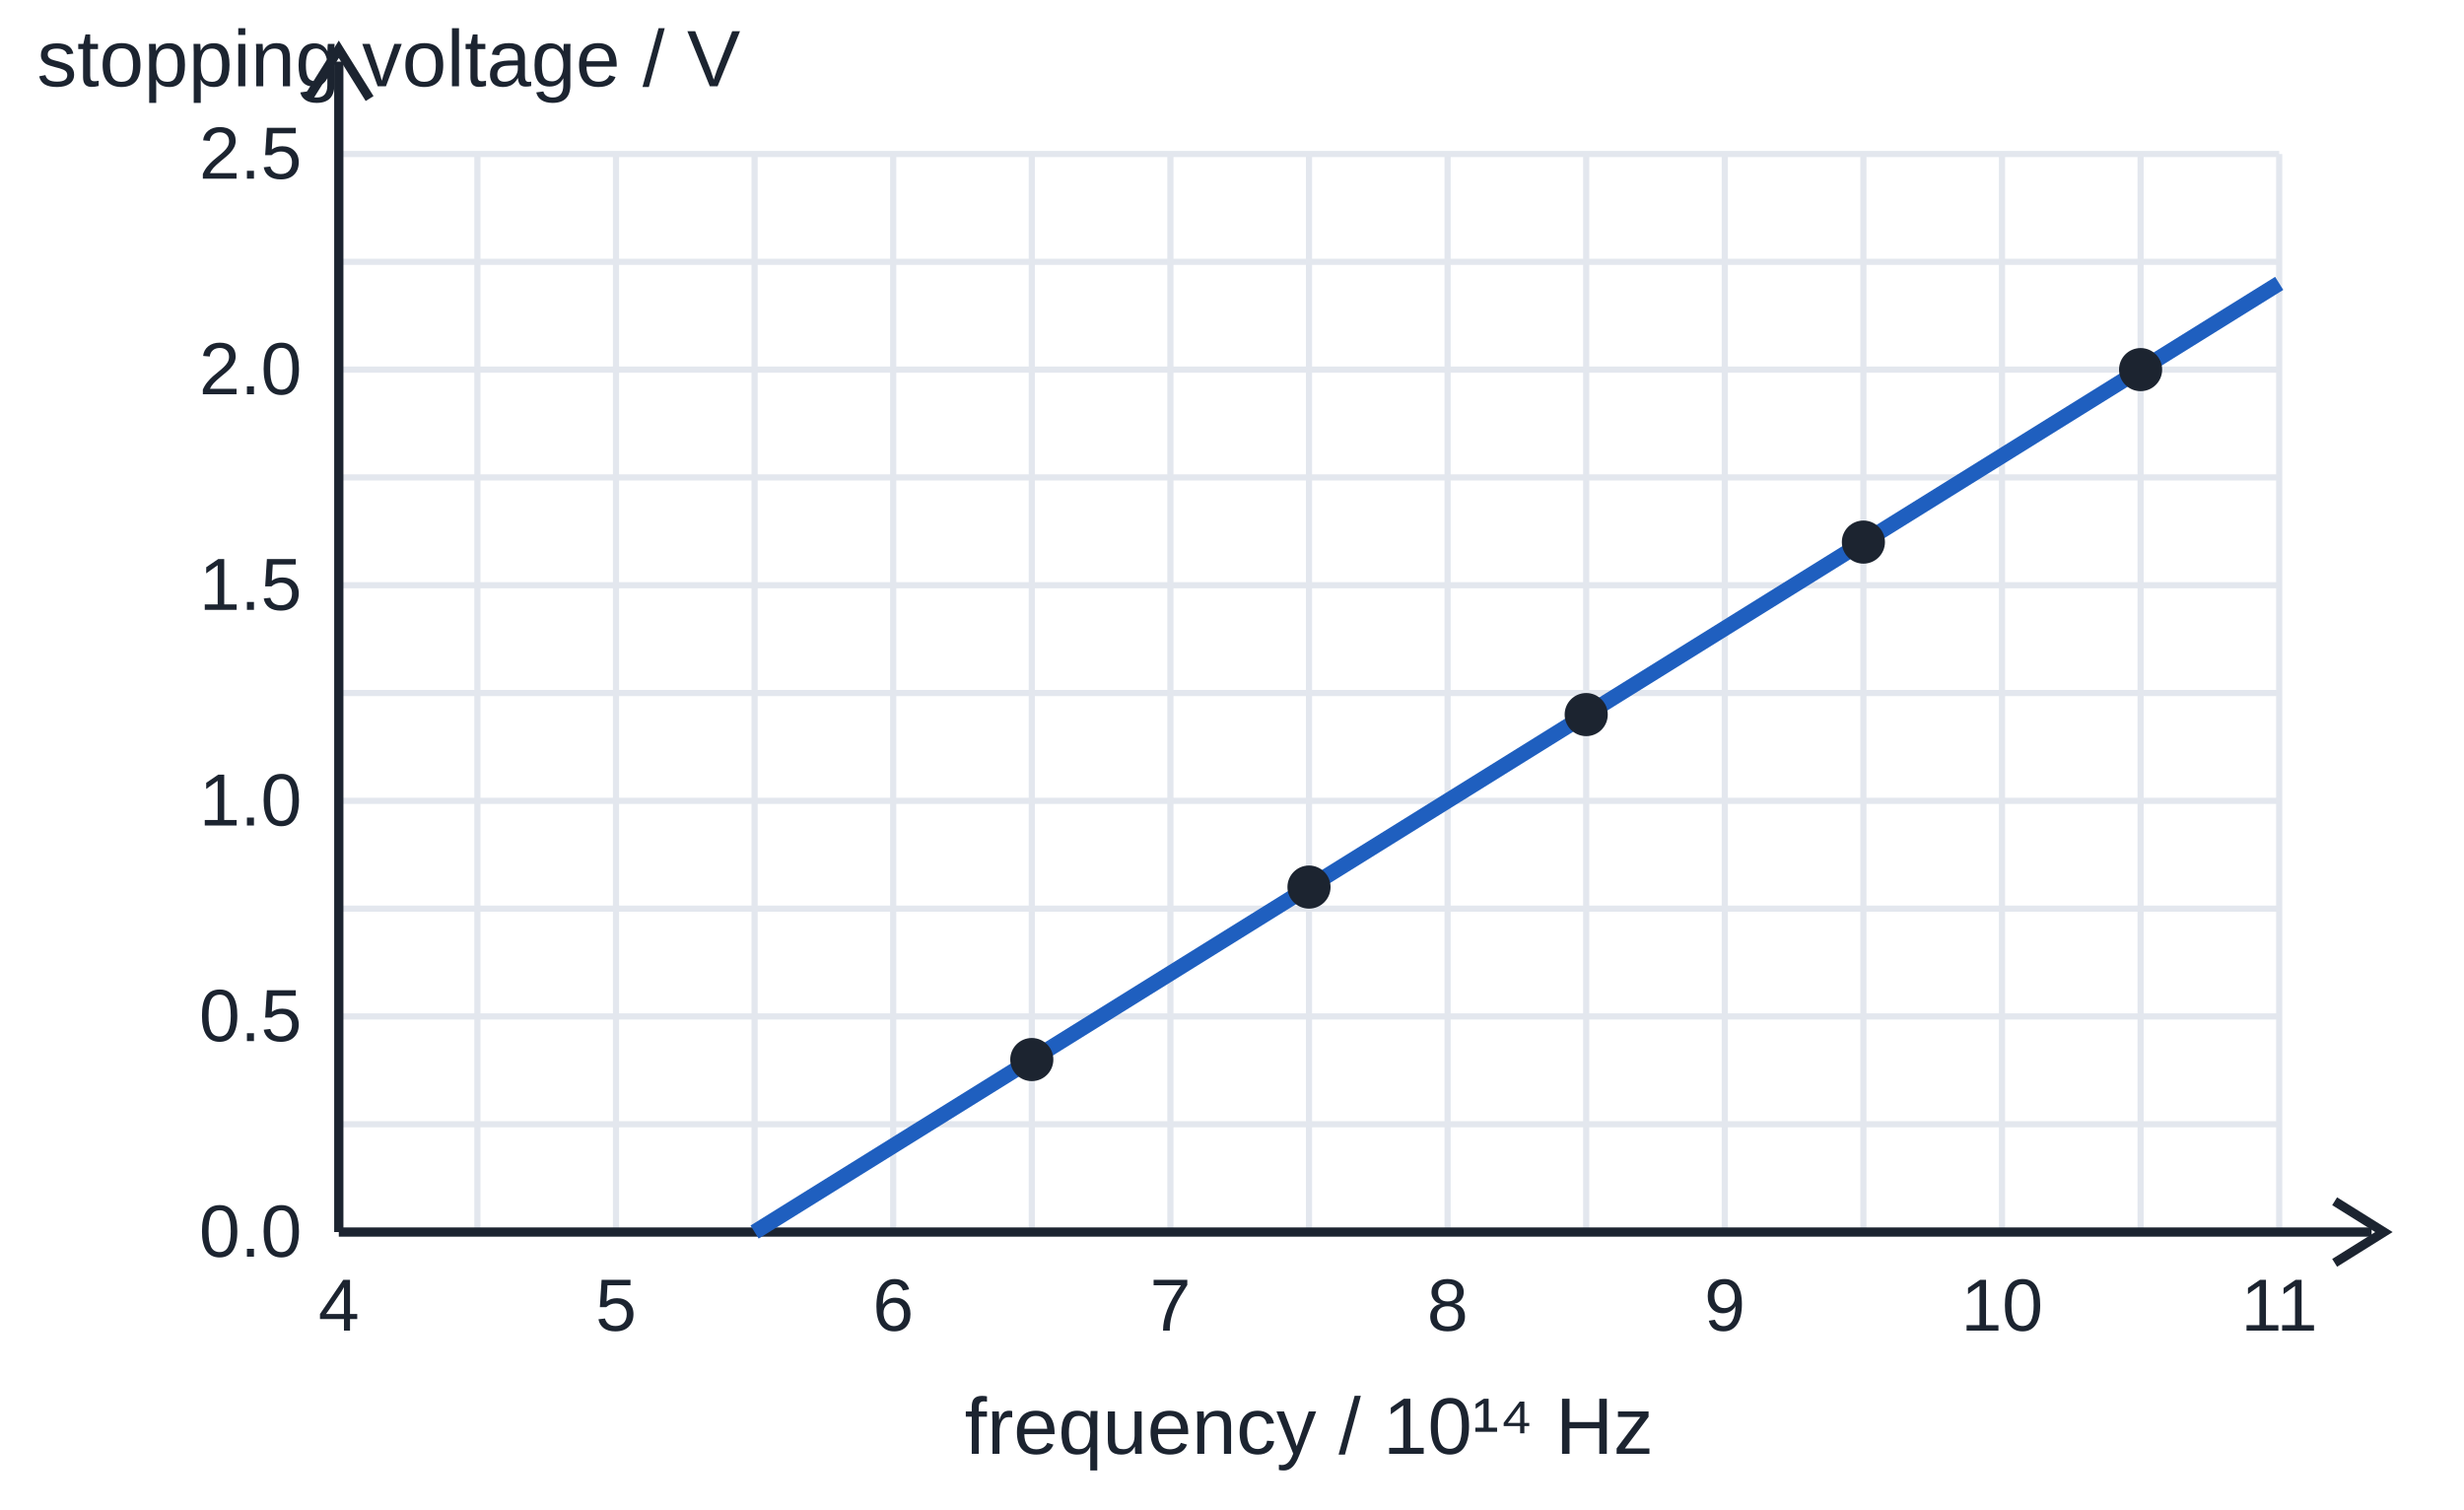
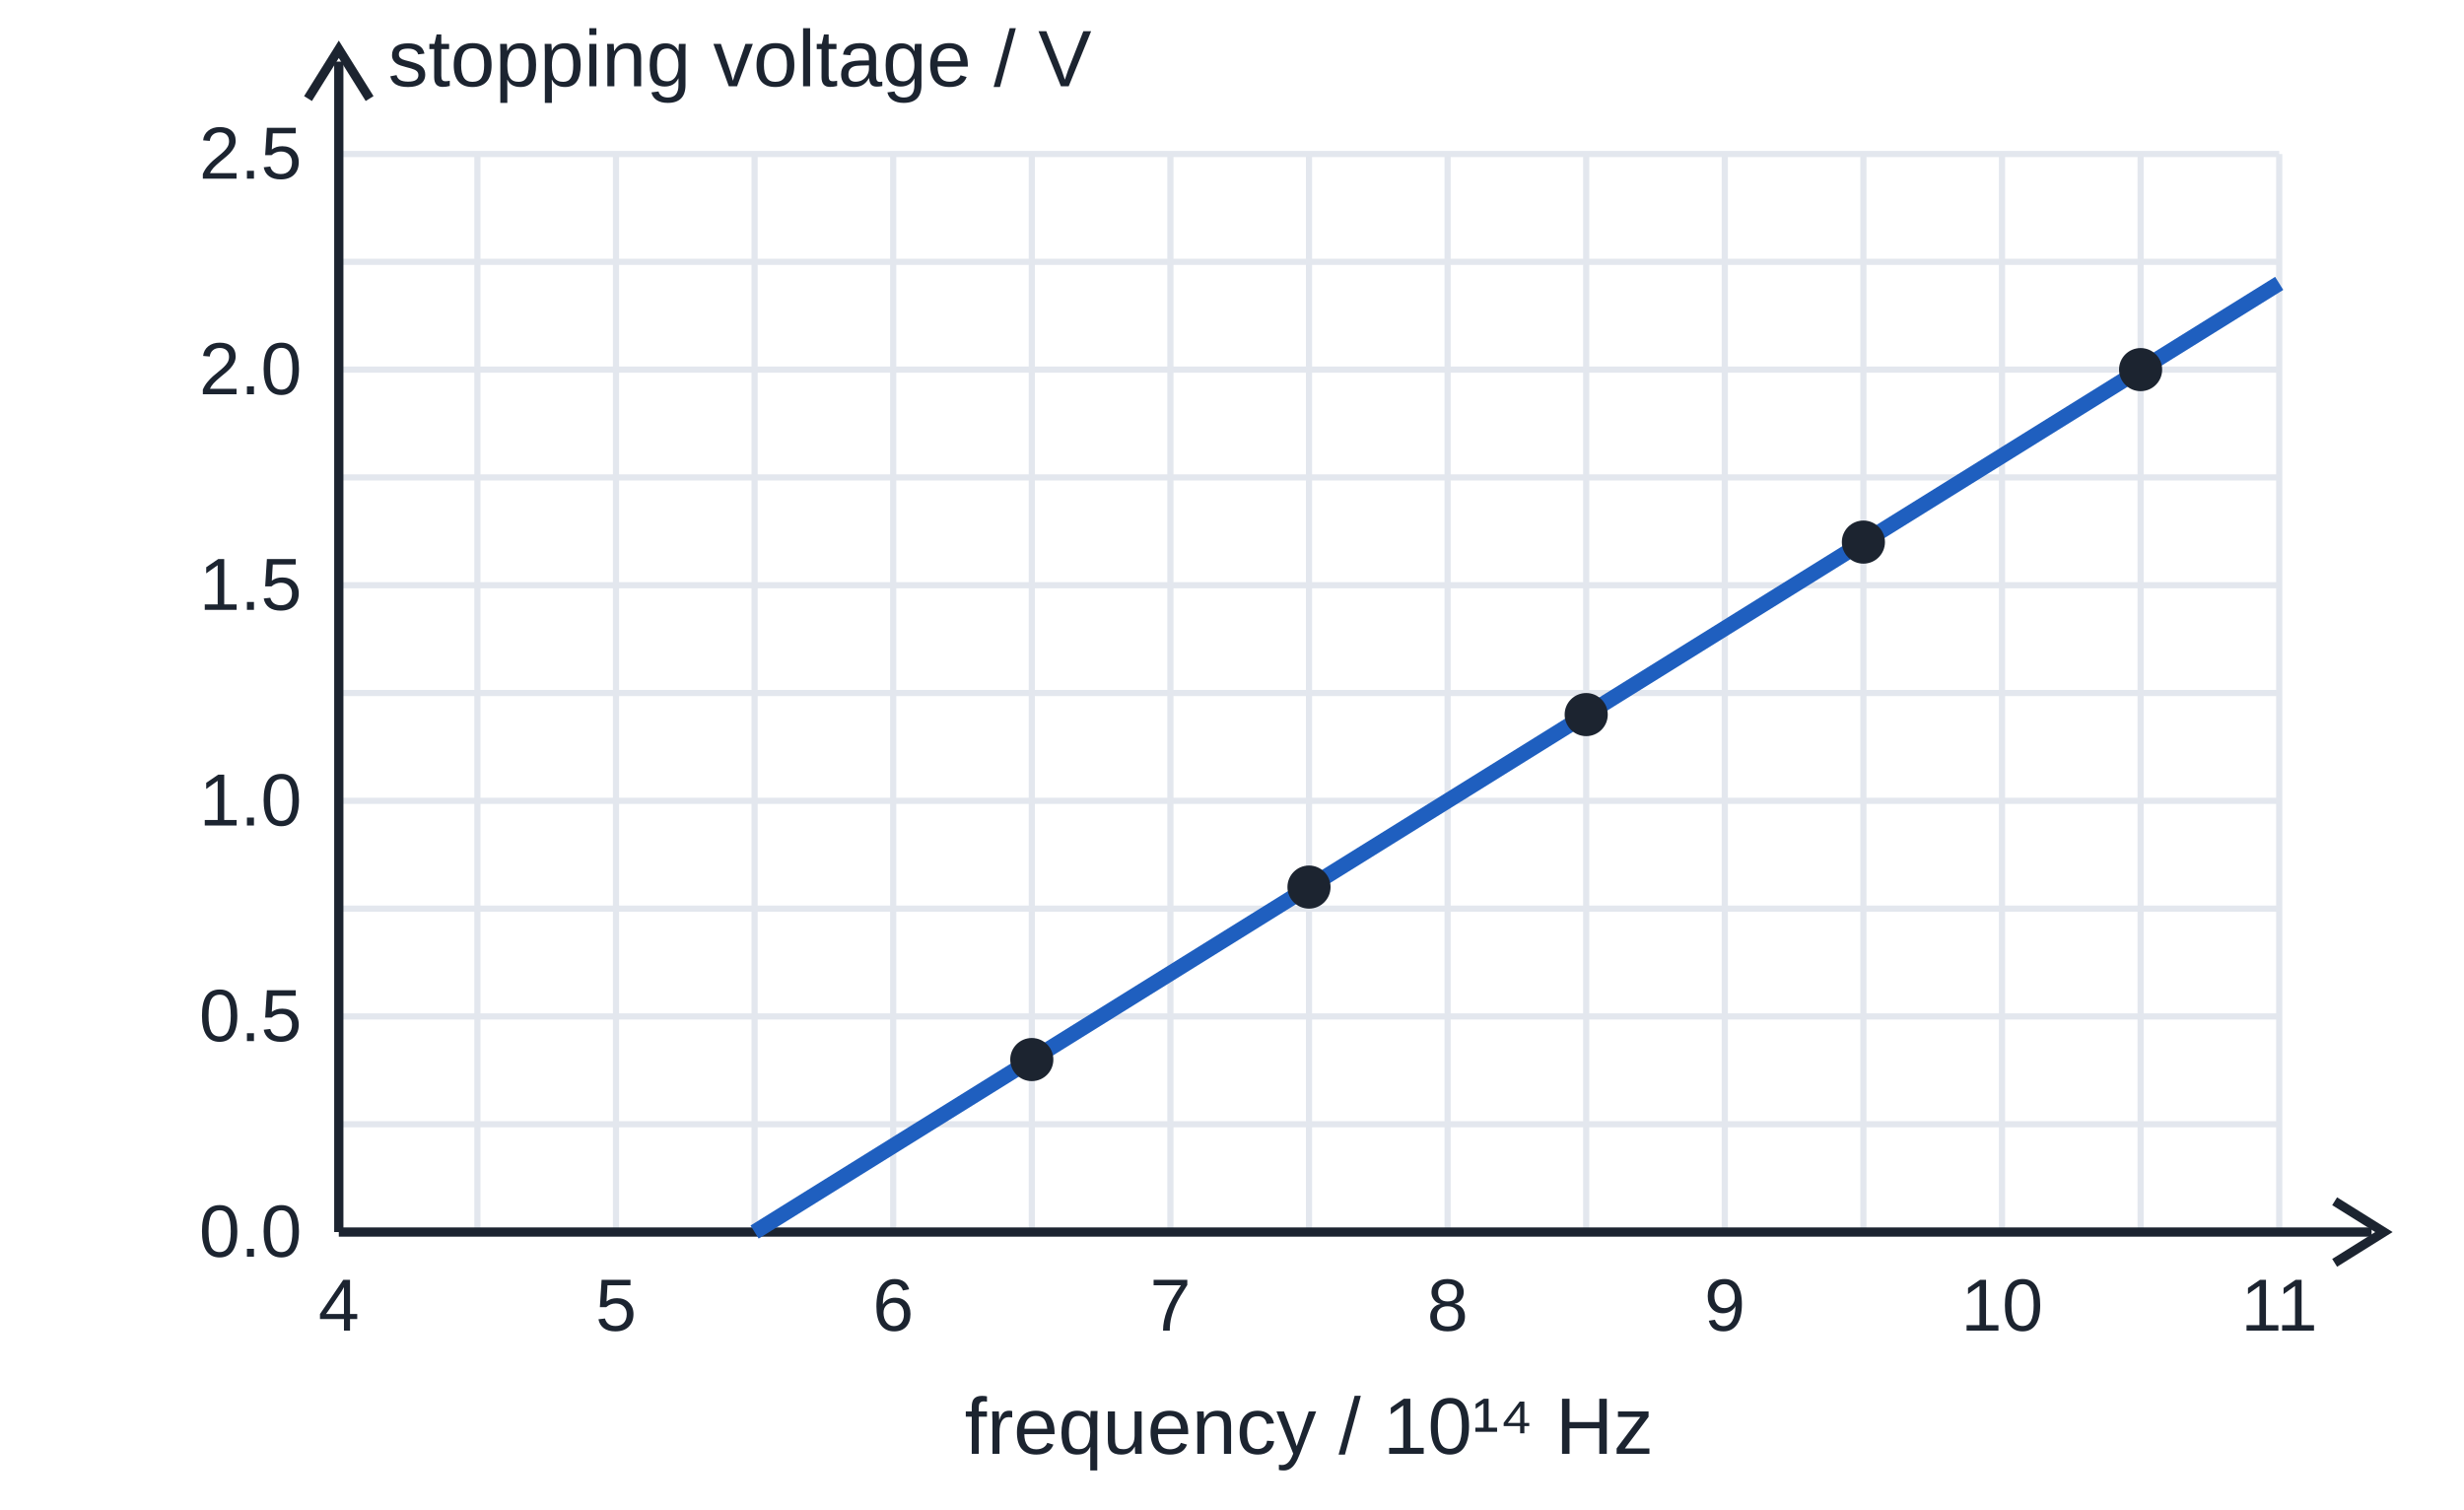
<svg xmlns="http://www.w3.org/2000/svg" viewBox="0 0 400 245" font-family="Arial, sans-serif" fill="#1c2430">
  <g stroke="#e3e7ee" stroke-width="1">
    <line x1="77.5" y1="200.0" x2="77.5" y2="25.0" />
    <line x1="100.0" y1="200.0" x2="100.0" y2="25.0" />
    <line x1="122.5" y1="200.0" x2="122.5" y2="25.0" />
    <line x1="145.0" y1="200.0" x2="145.0" y2="25.0" />
    <line x1="167.5" y1="200.0" x2="167.5" y2="25.0" />
    <line x1="190.0" y1="200.0" x2="190.0" y2="25.0" />
    <line x1="212.5" y1="200.0" x2="212.5" y2="25.0" />
    <line x1="235.0" y1="200.0" x2="235.0" y2="25.0" />
    <line x1="257.5" y1="200.0" x2="257.5" y2="25.0" />
    <line x1="280.0" y1="200.0" x2="280.0" y2="25.0" />
    <line x1="302.5" y1="200.0" x2="302.5" y2="25.0" />
    <line x1="325.0" y1="200.0" x2="325.0" y2="25.0" />
    <line x1="347.5" y1="200.0" x2="347.5" y2="25.0" />
    <line x1="370.0" y1="200.0" x2="370.0" y2="25.0" />
    <line x1="55.0" y1="182.5" x2="370.0" y2="182.5" />
    <line x1="55.0" y1="165.0" x2="370.0" y2="165.0" />
    <line x1="55.0" y1="147.5" x2="370.0" y2="147.5" />
    <line x1="55.0" y1="130.0" x2="370.0" y2="130.0" />
    <line x1="55.0" y1="112.5" x2="370.0" y2="112.5" />
    <line x1="55.0" y1="95.0" x2="370.0" y2="95.0" />
    <line x1="55.0" y1="77.5" x2="370.0" y2="77.5" />
    <line x1="55.0" y1="60.0" x2="370.0" y2="60.0" />
    <line x1="55.0" y1="42.5" x2="370.0" y2="42.5" />
    <line x1="55.0" y1="25.0" x2="370.0" y2="25.0" />
  </g>
  <g stroke="#1c2430" stroke-width="1.5" fill="none">
    <line x1="55.0" y1="200.0" x2="385" y2="200.0" />
    <line x1="55.0" y1="200.0" x2="55.0" y2="10" />
    <path d="M379 195 L387 200 L379 205" />
    <path d="M50 16 L55 8 L60 16" />
  </g>
  <line x1="122.5" y1="200.0" x2="370.0" y2="46.0" stroke="#1f5fbf" stroke-width="2.5" />
  <g fill="#1c2430">
    <circle cx="167.5" cy="172.0" r="3.5" />
    <circle cx="212.5" cy="144.0" r="3.5" />
    <circle cx="257.5" cy="116.0" r="3.5" />
    <circle cx="302.5" cy="88.0" r="3.5" />
    <circle cx="347.5" cy="60.0" r="3.5" />
  </g>
  <text x="55.0" y="216" font-size="12" text-anchor="middle">4</text>
  <text x="100.0" y="216" font-size="12" text-anchor="middle">5</text>
  <text x="145.0" y="216" font-size="12" text-anchor="middle">6</text>
  <text x="190.0" y="216" font-size="12" text-anchor="middle">7</text>
  <text x="235.0" y="216" font-size="12" text-anchor="middle">8</text>
  <text x="280.0" y="216" font-size="12" text-anchor="middle">9</text>
  <text x="325.0" y="216" font-size="12" text-anchor="middle">10</text>
  <text x="370.0" y="216" font-size="12" text-anchor="middle">11</text>
  <text x="49" y="204" font-size="12" text-anchor="end">0.0</text>
  <text x="49" y="169" font-size="12" text-anchor="end">0.5</text>
  <text x="49" y="134" font-size="12" text-anchor="end">1.0</text>
  <text x="49" y="99" font-size="12" text-anchor="end">1.5</text>
  <text x="49" y="64" font-size="12" text-anchor="end">2.0</text>
  <text x="49" y="29" font-size="12" text-anchor="end">2.5</text>
  <text x="212.5" y="236" font-size="13" text-anchor="middle">frequency / 10¹⁴ Hz</text>
-   <text x="6" y="14" font-size="13">stopping voltage / V</text>
+   <text x="63" y="14" font-size="13">stopping voltage / V</text>
</svg>
